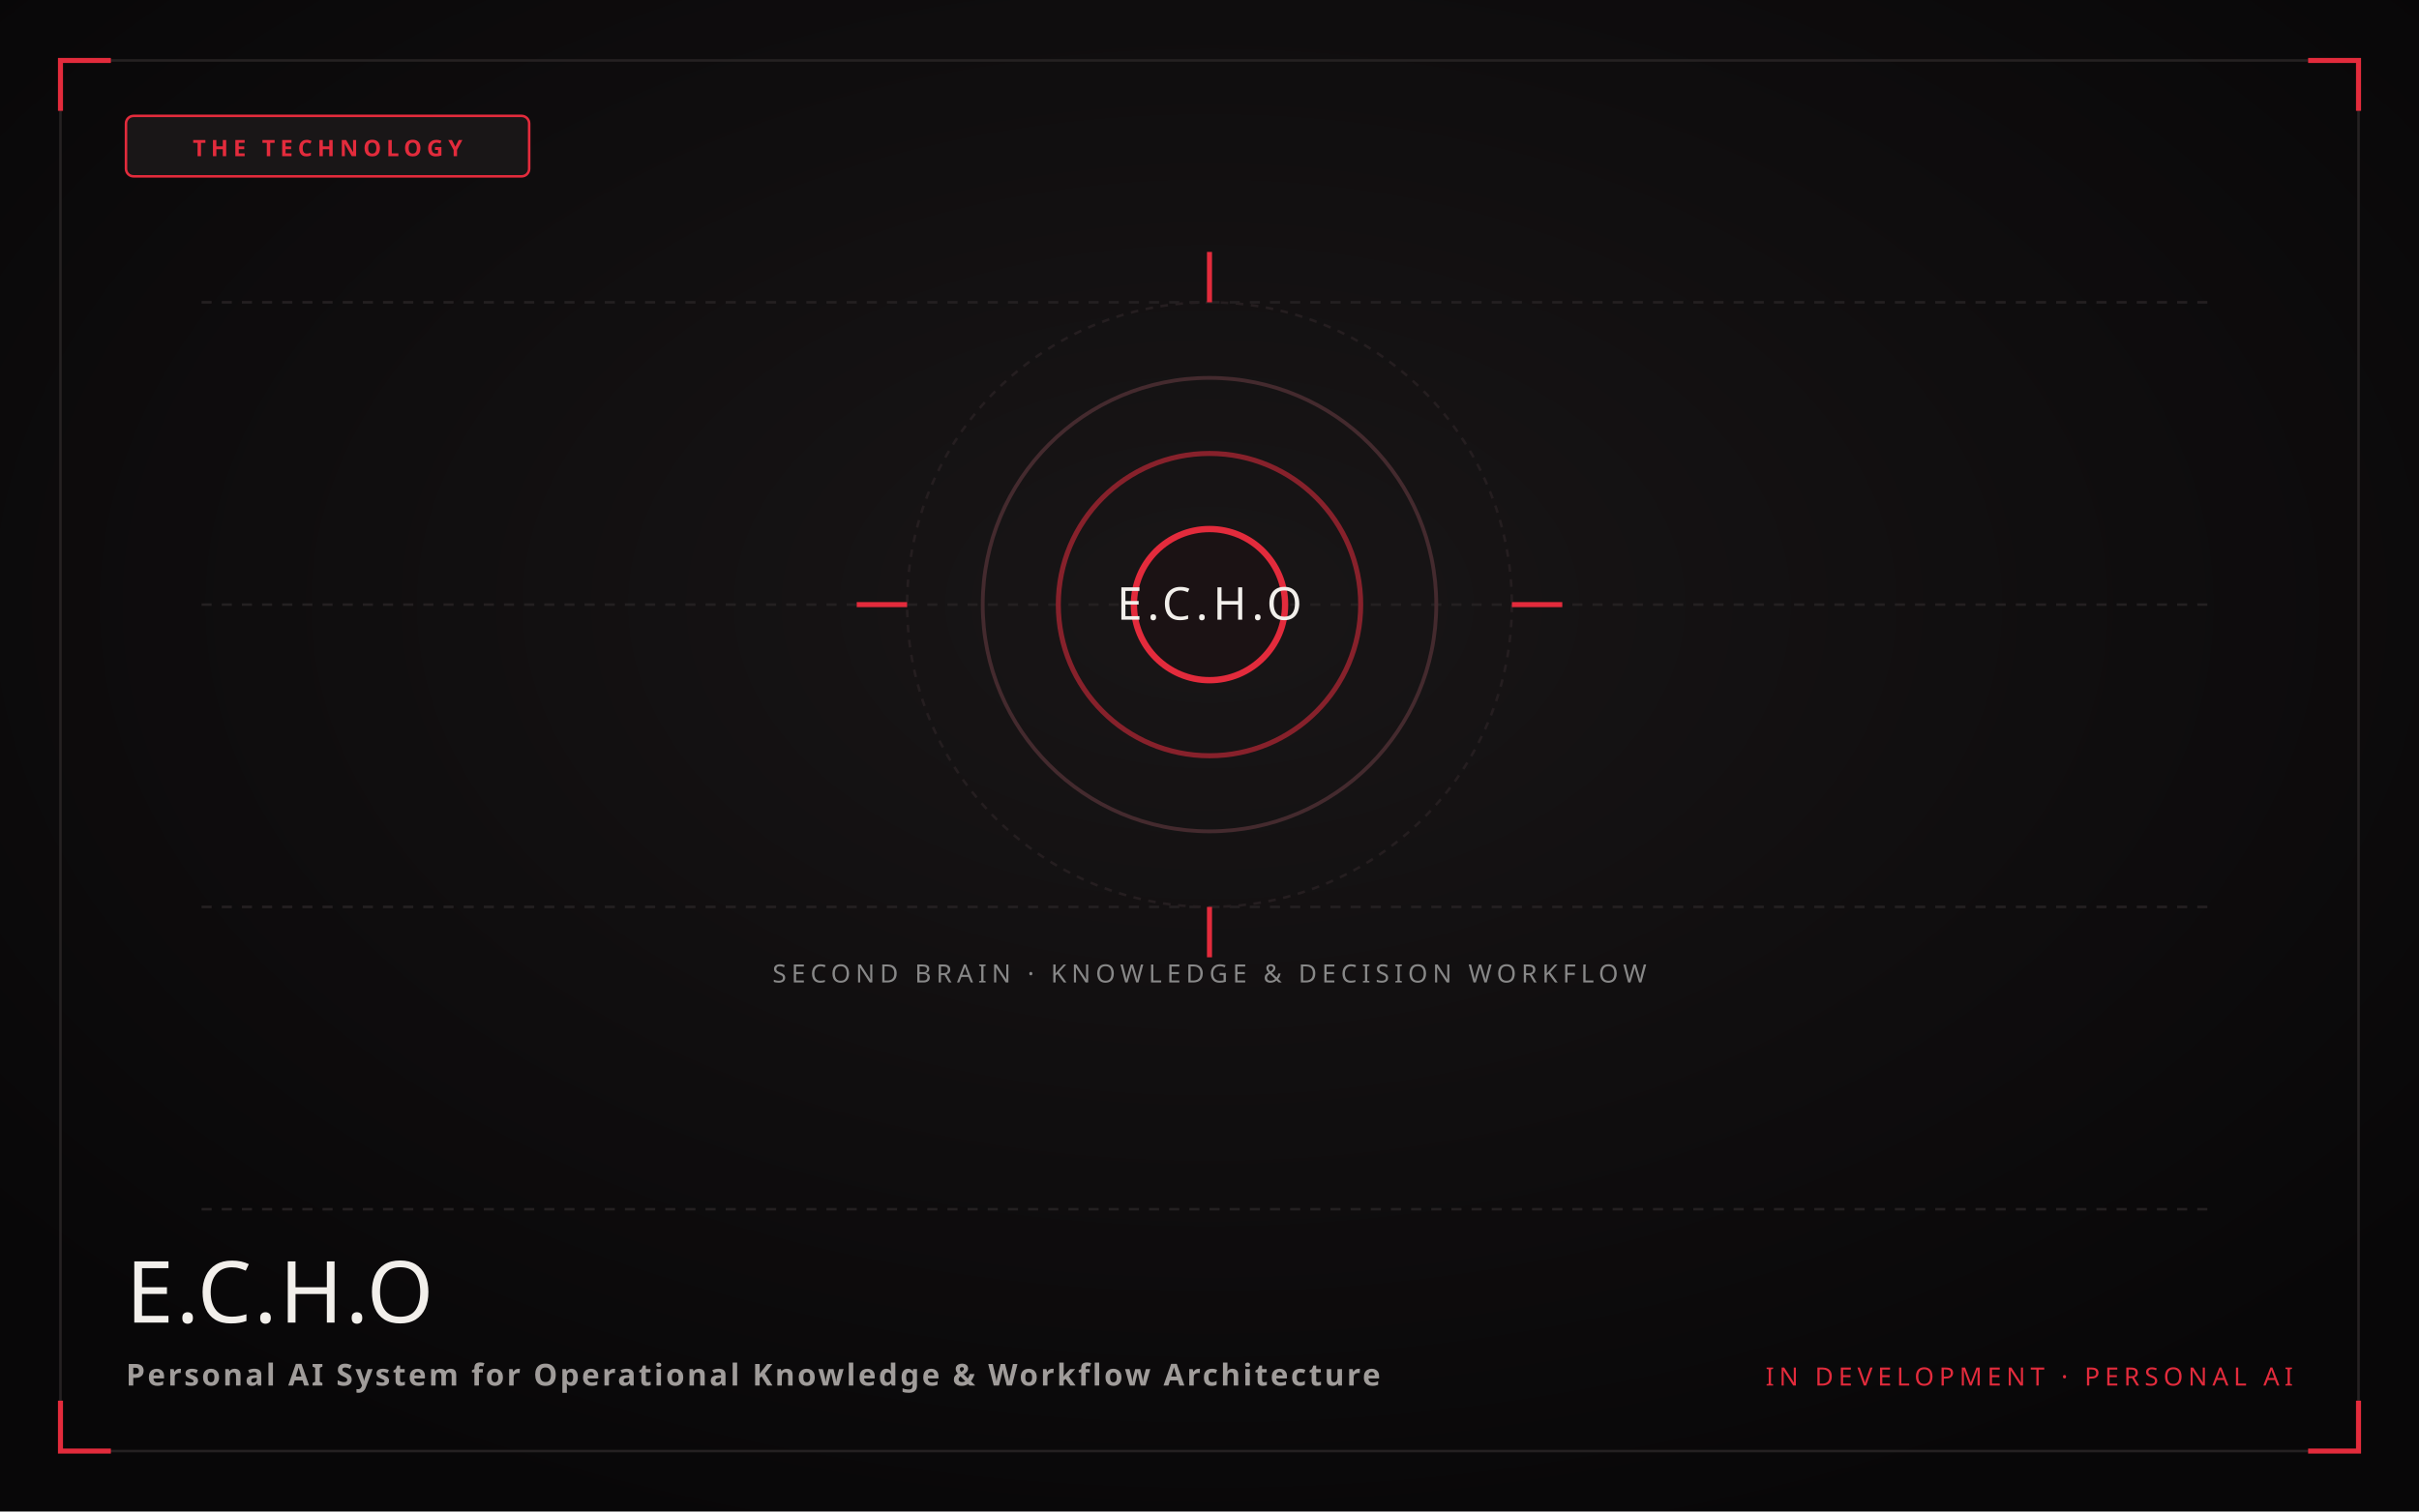
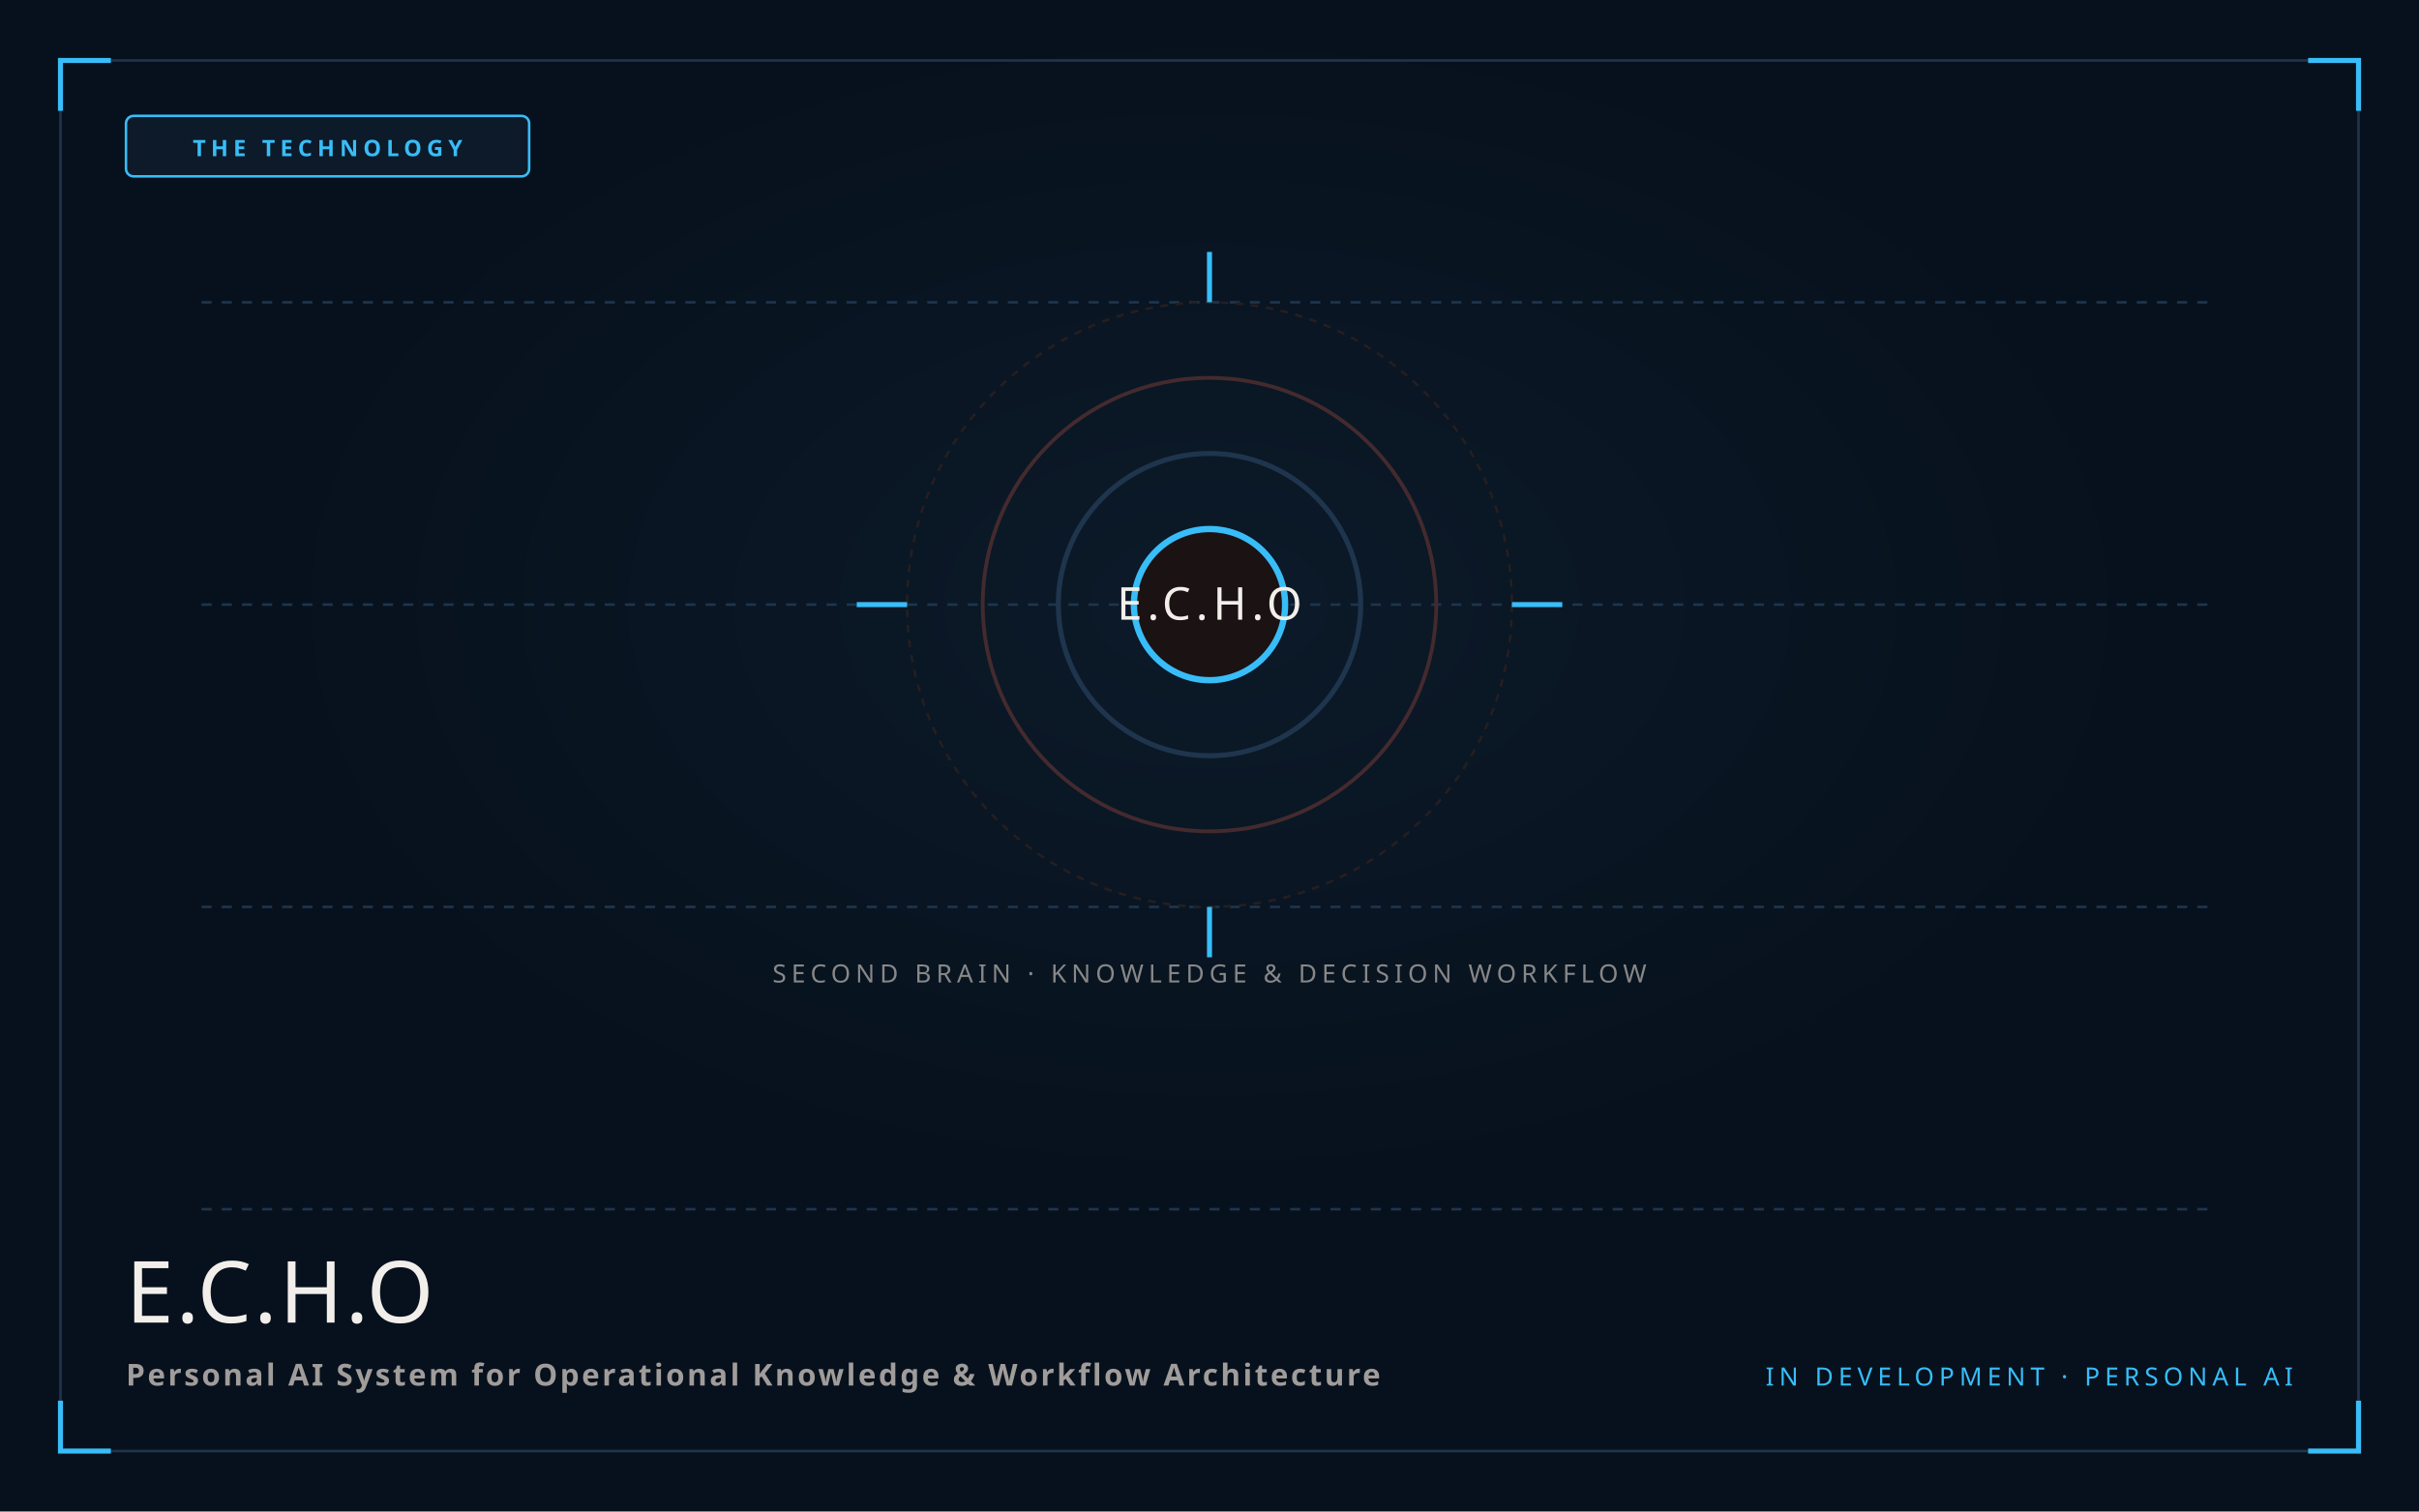
<svg xmlns="http://www.w3.org/2000/svg" viewBox="0 0 960 600" width="960" height="600">
  <defs>
    <radialGradient id="cardGrad" cx="50%" cy="40%" r="65%">
-       <stop offset="0%" stop-color="#191617" />
-       <stop offset="60%" stop-color="#0f0d0e" />
-       <stop offset="100%" stop-color="#080708" />
+       <stop offset="0%" stop-color="#0c1a29" />
+       <stop offset="60%" stop-color="#07111D" />
+       <stop offset="100%" stop-color="#07111D" />
    </radialGradient>
    <linearGradient id="glowRed" x1="0%" y1="0%" x2="100%" y2="0%">
-       <stop offset="0%" stop-color="#e32b3c" />
-       <stop offset="100%" stop-color="#800615" />
+       <stop offset="0%" stop-color="#38BDF8" />
+       <stop offset="100%" stop-color="#0369a1" />
    </linearGradient>
  </defs>
  <rect width="960" height="600" fill="url(#cardGrad)" />
-   <rect x="24" y="24" width="912" height="552" fill="none" stroke="#252122" stroke-width="1" />
-   <rect x="50" y="46" width="160" height="24" rx="3" fill="#191617" stroke="#e32b3c" stroke-width="1" />
-   <text x="130" y="62" font-family="'Manrope', sans-serif" font-size="9" font-weight="700" letter-spacing="2" fill="#e32b3c" text-anchor="middle">THE TECHNOLOGY</text>
-   <path d="M 24,44 L 24,24 L 44,24" fill="none" stroke="#e32b3c" stroke-width="2" />
-   <path d="M 936,44 L 936,24 L 916,24" fill="none" stroke="#e32b3c" stroke-width="2" />
-   <path d="M 24,556 L 24,576 L 44,576" fill="none" stroke="#e32b3c" stroke-width="2" />
-   <path d="M 936,556 L 936,576 L 916,576" fill="none" stroke="#e32b3c" stroke-width="2" />
-   <line x1="80" y1="120" x2="880" y2="120" stroke="#242021" stroke-width="1" stroke-dasharray="4,4" />
-   <line x1="80" y1="240" x2="880" y2="240" stroke="#242021" stroke-width="1" stroke-dasharray="4,4" />
-   <line x1="80" y1="360" x2="880" y2="360" stroke="#242021" stroke-width="1" stroke-dasharray="4,4" />
-   <line x1="80" y1="480" x2="880" y2="480" stroke="#242021" stroke-width="1" stroke-dasharray="4,4" />
+   <rect x="24" y="24" width="912" height="552" fill="none" stroke="#1e354d" stroke-width="1" />
+   <rect x="50" y="46" width="160" height="24" rx="3" fill="#0c1a29" stroke="#38BDF8" stroke-width="1" />
+   <text x="130" y="62" font-family="'Manrope', sans-serif" font-size="9" font-weight="700" letter-spacing="2" fill="#38BDF8" text-anchor="middle">THE TECHNOLOGY</text>
+   <path d="M 24,44 L 24,24 L 44,24" fill="none" stroke="#38BDF8" stroke-width="2" />
+   <path d="M 936,44 L 936,24 L 916,24" fill="none" stroke="#38BDF8" stroke-width="2" />
+   <path d="M 24,556 L 24,576 L 44,576" fill="none" stroke="#38BDF8" stroke-width="2" />
+   <path d="M 936,556 L 936,576 L 916,576" fill="none" stroke="#38BDF8" stroke-width="2" />
+   <line x1="80" y1="120" x2="880" y2="120" stroke="#1e354d" stroke-width="1" stroke-dasharray="4,4" />
+   <line x1="80" y1="240" x2="880" y2="240" stroke="#1e354d" stroke-width="1" stroke-dasharray="4,4" />
+   <line x1="80" y1="360" x2="880" y2="360" stroke="#1e354d" stroke-width="1" stroke-dasharray="4,4" />
+   <line x1="80" y1="480" x2="880" y2="480" stroke="#1e354d" stroke-width="1" stroke-dasharray="4,4" />
  <g transform="translate(480, 240)">
    <circle cx="0" cy="0" r="120" fill="none" stroke="#251e20" stroke-width="1" stroke-dasharray="3,3" />
    <circle cx="0" cy="0" r="90" fill="none" stroke="#442a2e" stroke-width="1.5" />
-     <circle cx="0" cy="0" r="60" fill="none" stroke="#87212b" stroke-width="2" />
-     <circle cx="0" cy="0" r="30" fill="#1b1214" stroke="#e32b3c" stroke-width="2.5" />
+     <circle cx="0" cy="0" r="60" fill="none" stroke="#1e354d" stroke-width="2" />
+     <circle cx="0" cy="0" r="30" fill="#1b1214" stroke="#38BDF8" stroke-width="2.5" />
    <text x="0" y="6" font-family="'Anton', sans-serif" font-size="18" letter-spacing="2" fill="#f2efeb" text-anchor="middle">E.C.H.O</text>
-     <path d="M -140,0 L -120,0 M 120,0 L 140,0 M 0,-140 L 0,-120 M 0,120 L 0,140" stroke="#e32b3c" stroke-width="2" />
+     <path d="M -140,0 L -120,0 M 120,0 L 140,0 M 0,-140 L 0,-120 M 0,120 L 0,140" stroke="#38BDF8" stroke-width="2" />
    <text x="0" y="150" font-family="'Manrope', sans-serif" font-size="10" letter-spacing="2" fill="#888" text-anchor="middle">SECOND BRAIN · KNOWLEDGE &amp; DECISION WORKFLOW</text>
  </g>
  <text x="50" y="525" font-family="'Anton', Impact, sans-serif" font-size="34" letter-spacing="1" fill="#f2efeb">E.C.H.O</text>
  <text x="50" y="550" font-family="'Manrope', sans-serif" font-size="12" font-weight="600" letter-spacing="1" fill="#a09c9a">Personal AI System for Operational Knowledge &amp; Workflow Architecture</text>
-   <text x="910" y="550" font-family="'Manrope', sans-serif" font-size="10" letter-spacing="2" fill="#e32b3c" text-anchor="end">IN DEVELOPMENT · PERSONAL AI</text>
+   <text x="910" y="550" font-family="'Manrope', sans-serif" font-size="10" letter-spacing="2" fill="#38BDF8" text-anchor="end">IN DEVELOPMENT · PERSONAL AI</text>
</svg>
